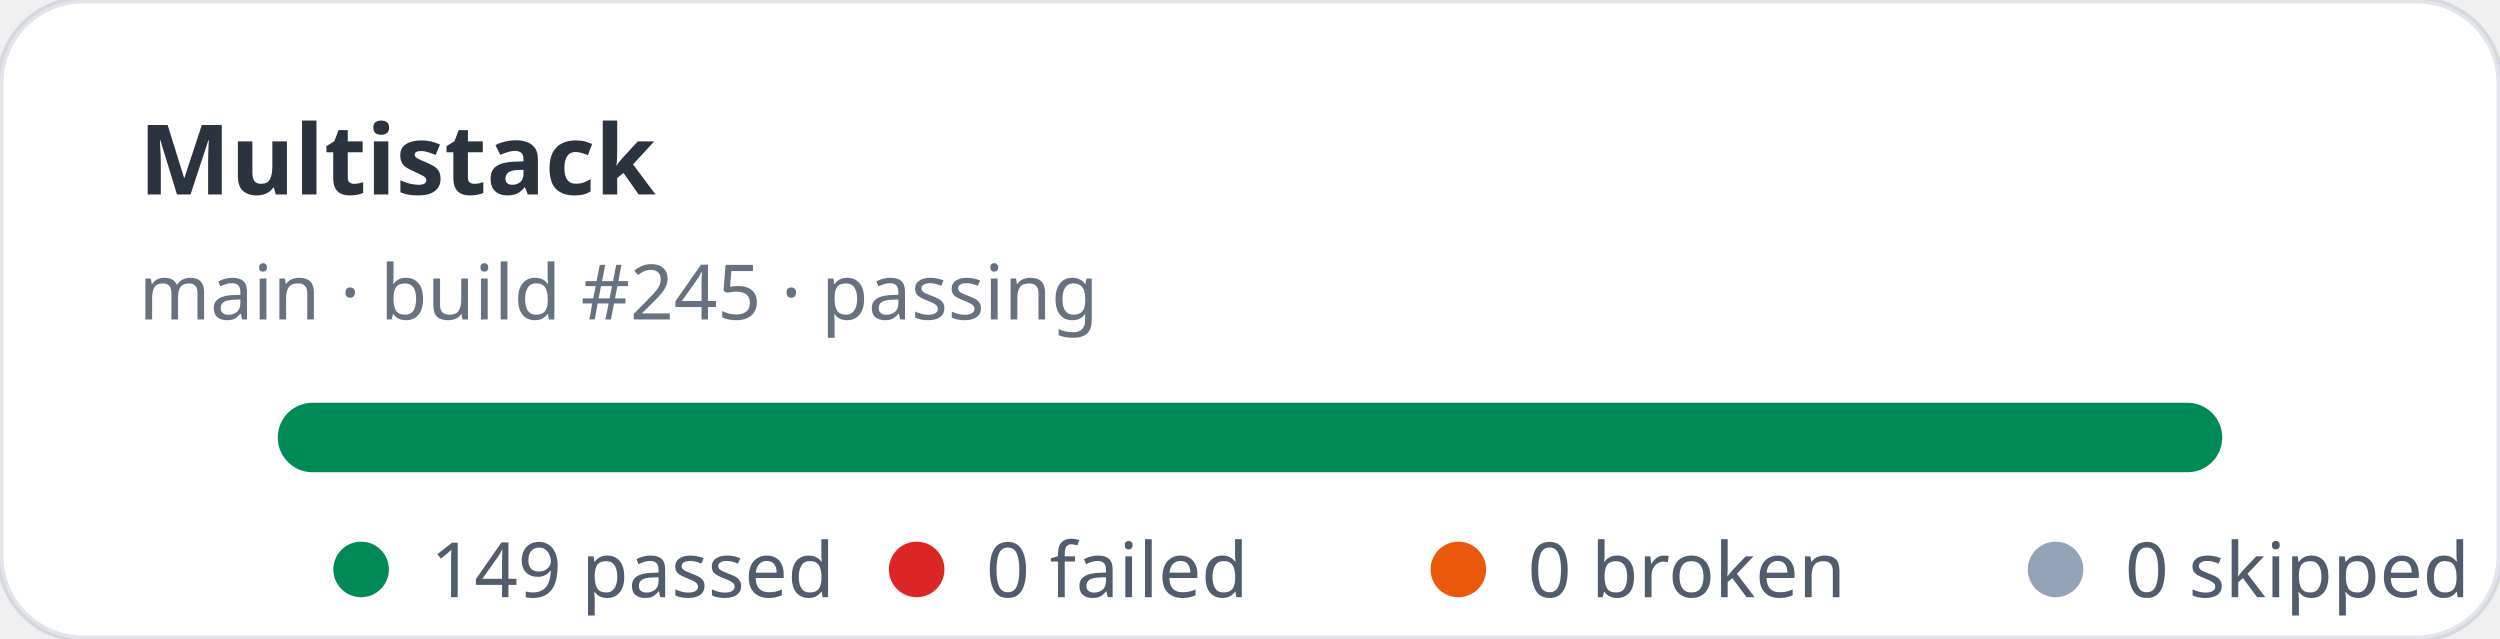
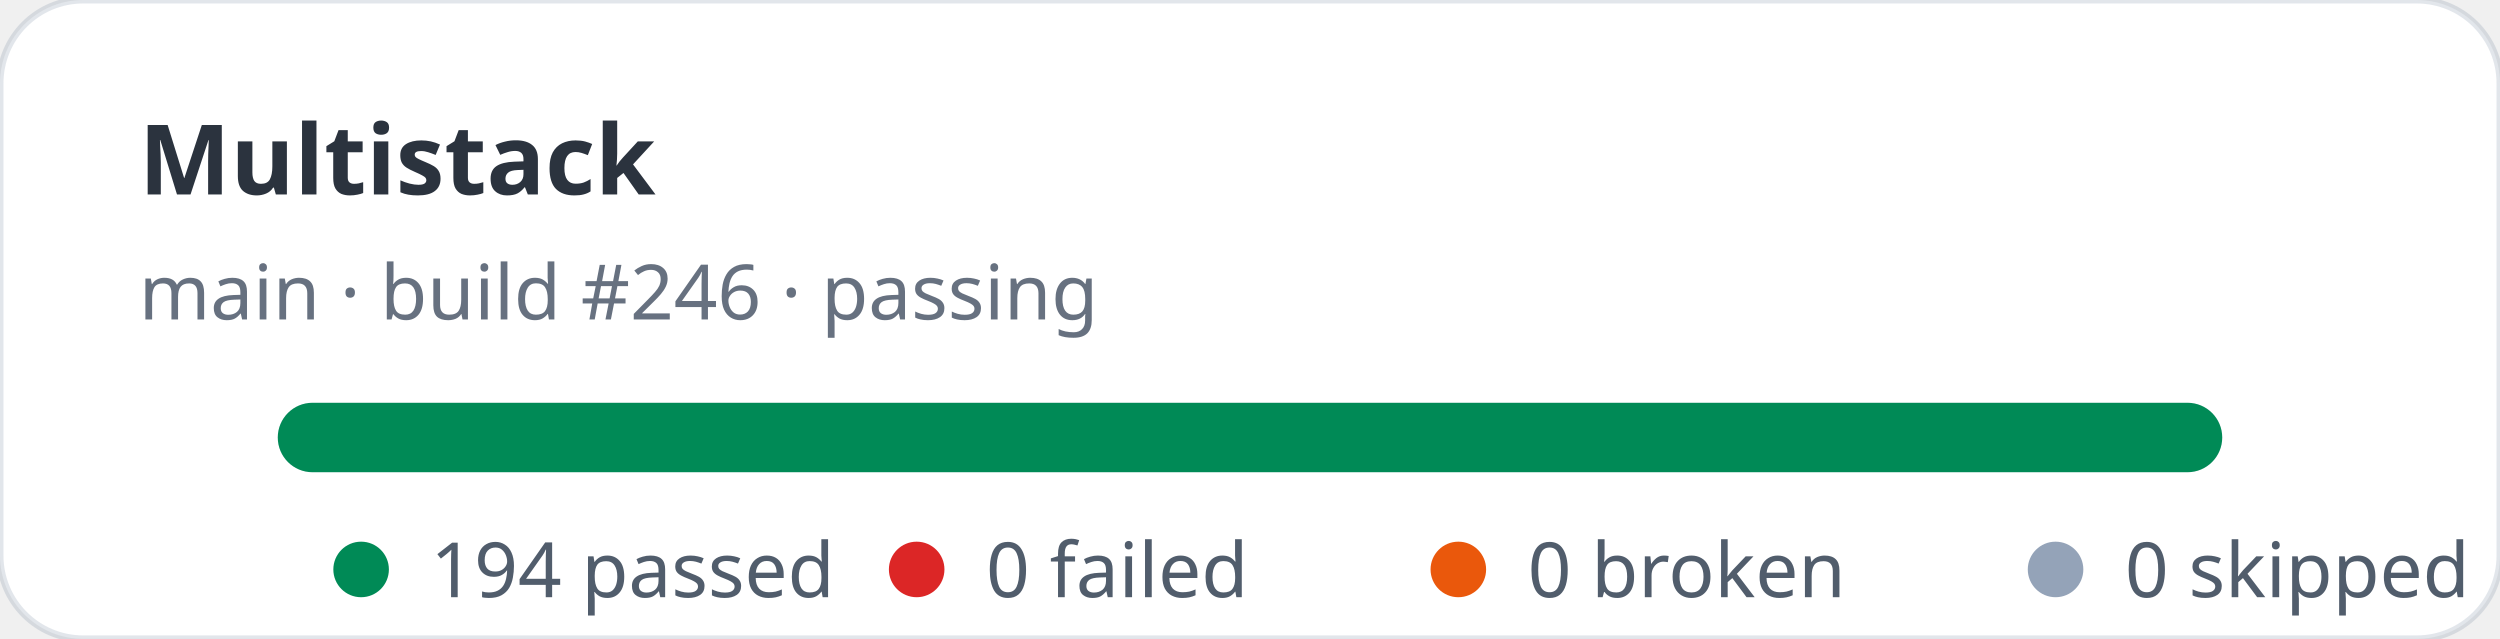
- <svg xmlns="http://www.w3.org/2000/svg" width="360" height="92" viewBox="0 0 360 92" role="img" aria-label="Multistack stats: 149 passed, 0 failed">
+ <svg xmlns="http://www.w3.org/2000/svg" width="360" height="92" viewBox="0 0 360 92" role="img" aria-label="Multistack stats: 194 passed, 0 failed">
  <rect width="360" height="92" rx="12" fill="#ffffff" stroke="rgba(11,48,86,0.12)" />
  <text x="20" y="28" fill="rgba(1,10,24,0.83)" font-family="ui-sans-serif,system-ui,sans-serif" font-size="14" font-weight="700">Multistack</text>
-   <text x="20" y="46" fill="rgba(2,19,44,0.6)" font-family="ui-sans-serif,system-ui,sans-serif" font-size="11">main · build #245 · passing</text>
+   <text x="20" y="46" fill="rgba(2,19,44,0.6)" font-family="ui-sans-serif,system-ui,sans-serif" font-size="11">main · build #246 · passing</text>
  <rect x="40" y="58" width="280" height="10" rx="5" fill="#e2e8f0" />
  <rect x="40" y="58" width="280" height="10" rx="5" fill="#008a56" />
  <g font-family="ui-sans-serif,system-ui,sans-serif" font-size="11" fill="rgba(1,18,40,0.68)">
    <circle cx="52" cy="82" r="4" fill="#008a56" />
-     <text x="62" y="86">149 passed</text>
+     <text x="62" y="86">194 passed</text>
    <circle cx="132" cy="82" r="4" fill="#dc2626" />
    <text x="142" y="86">0 failed</text>
    <circle cx="210" cy="82" r="4" fill="#ea580c" />
    <text x="220" y="86">0 broken</text>
    <circle cx="296" cy="82" r="4" fill="#94a3b8" />
    <text x="306" y="86">0 skipped</text>
  </g>
</svg>
